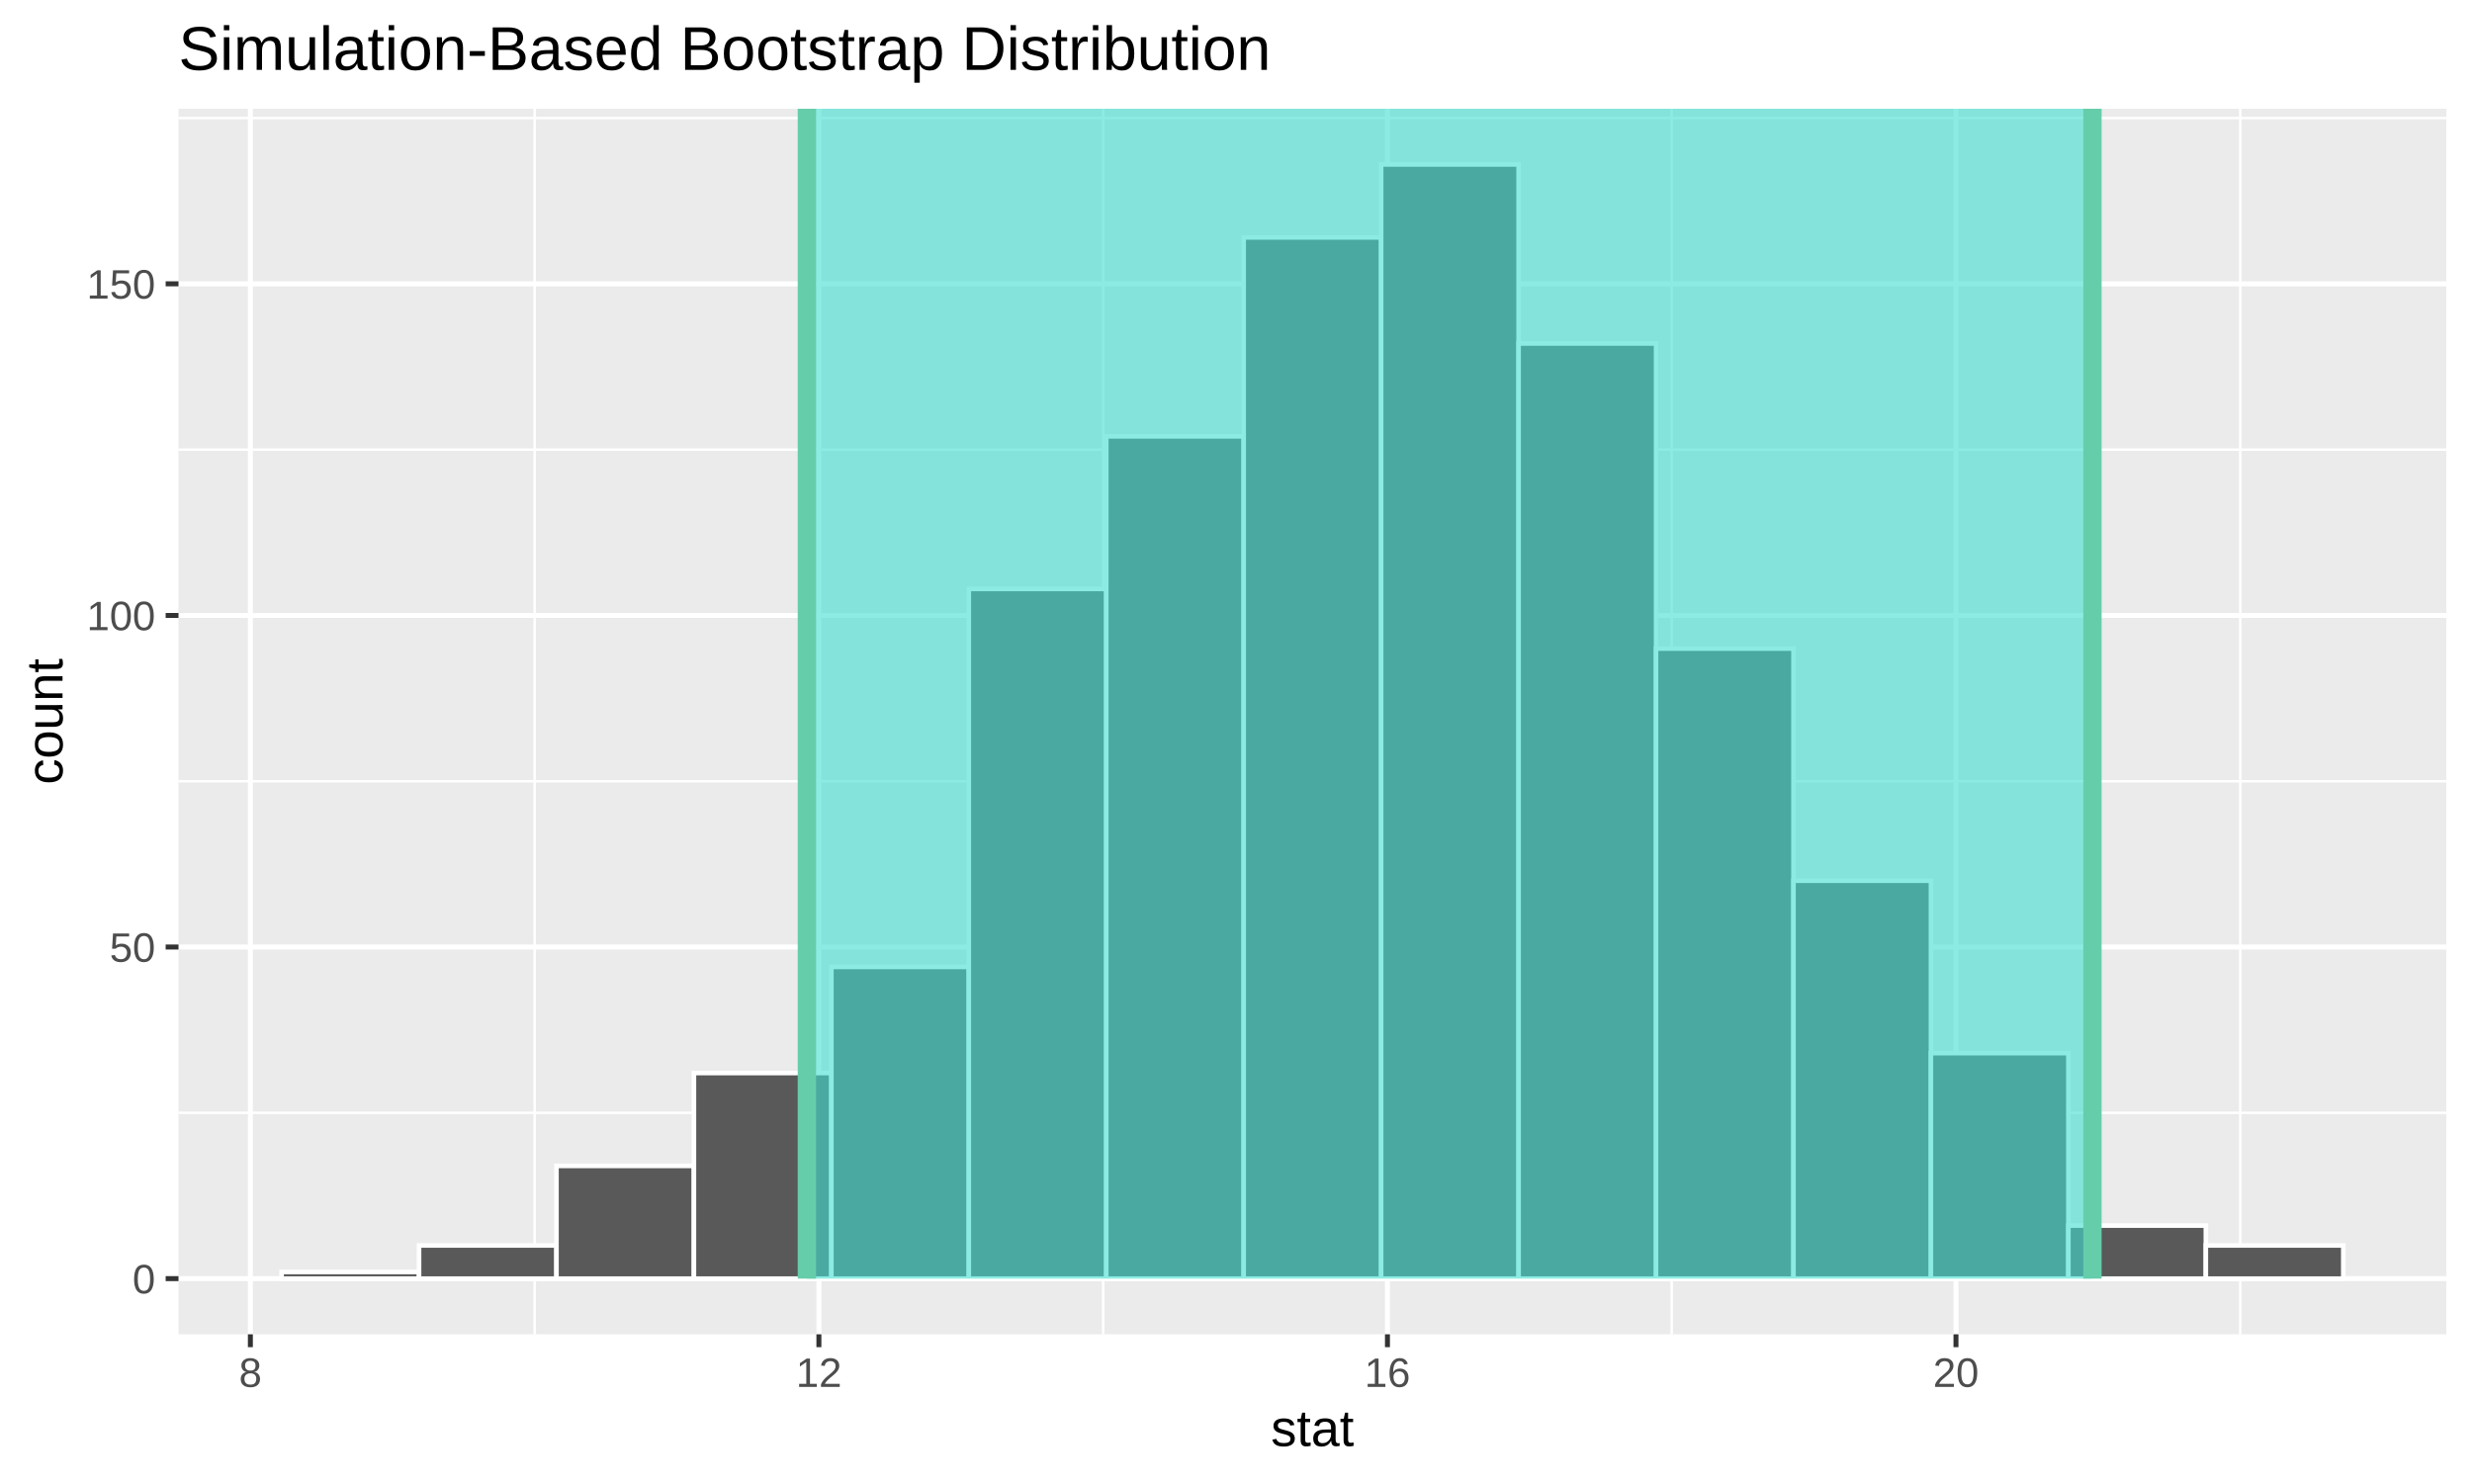
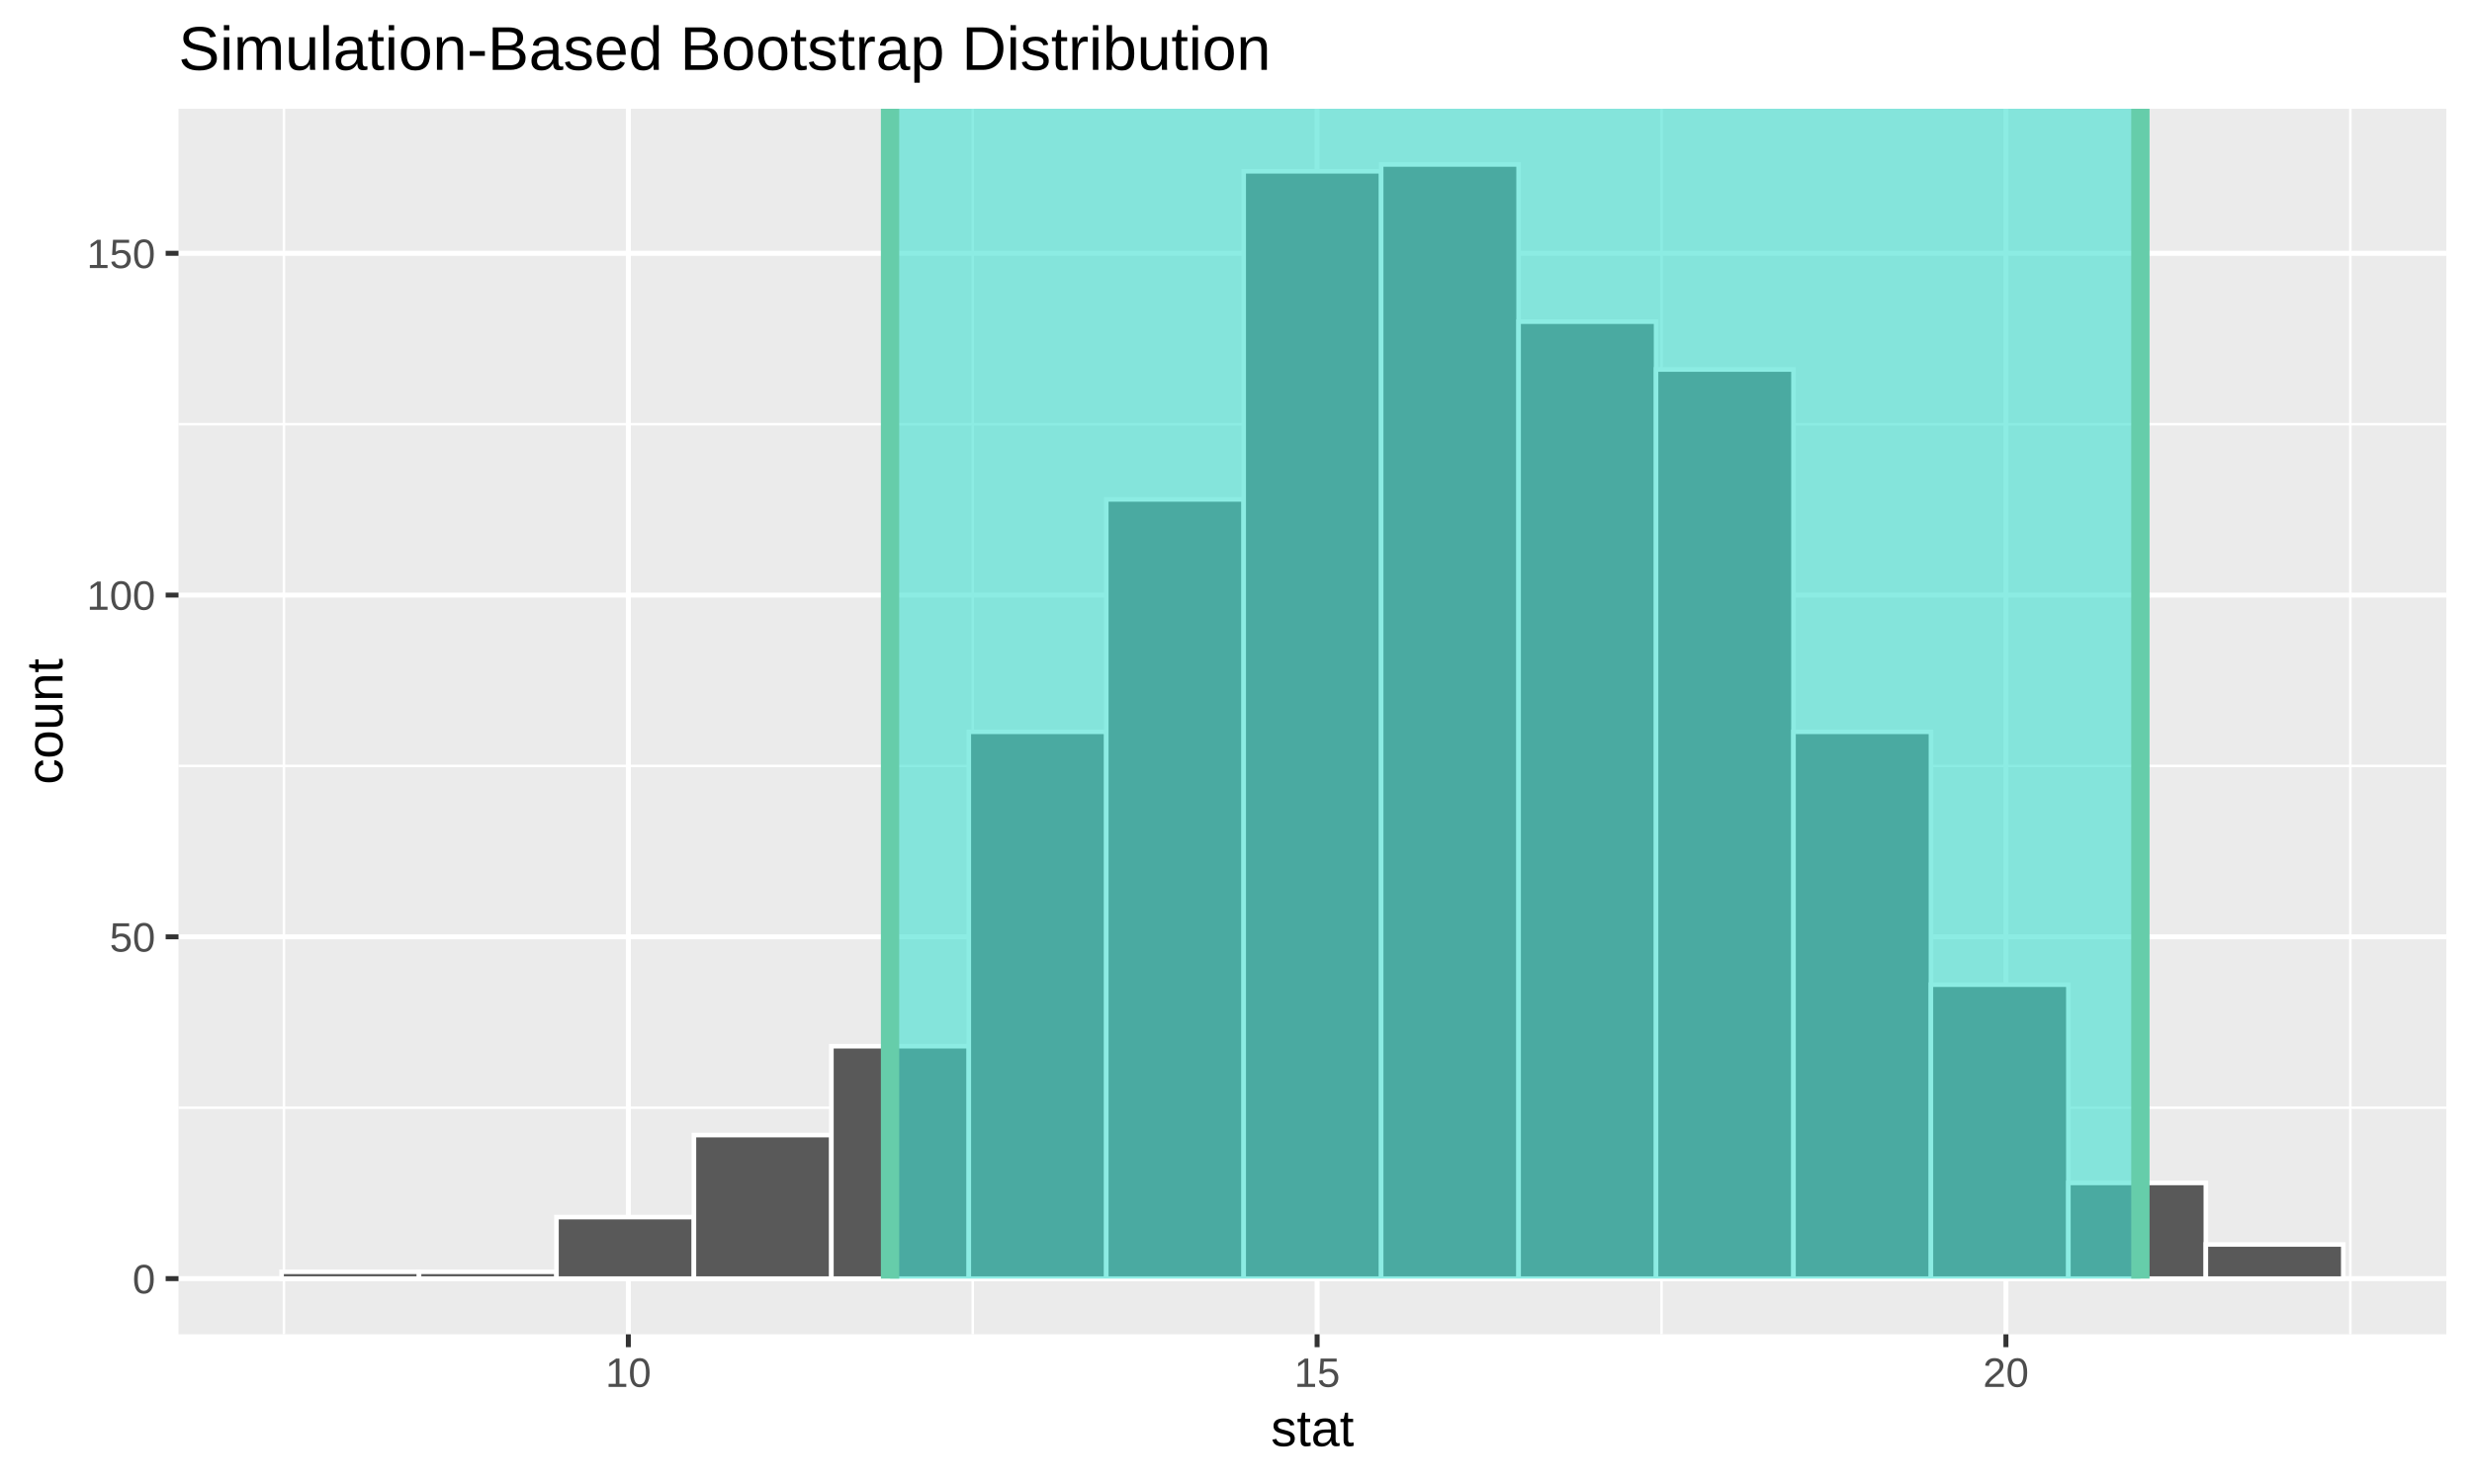
<svg xmlns="http://www.w3.org/2000/svg" viewBox="0 0 576.00 345.60">
  <defs>
    <style type="text/css">
    line, polyline, polygon, path, rect, circle {
      fill: none;
      stroke: #000000;
      stroke-linecap: round;
      stroke-linejoin: round;
      stroke-miterlimit: 10.00;
    }
  </style>
  </defs>
  <rect width="100%" height="100%" style="stroke: none; fill: #FFFFFF;" />
  <rect x="0" y="0.00" width="576.00" height="345.60" style="stroke-width: 1.16; stroke: #FFFFFF; fill: #FFFFFF;" />
  <defs>
    <clipPath id="cpNDEuNTl8NTcwLjAyfDMxMC45NXwyNS4zNA==">
      <rect x="41.59" y="25.34" width="528.43" height="285.61" />
    </clipPath>
  </defs>
  <rect x="41.59" y="25.34" width="528.43" height="285.61" style="stroke-width: 1.16; stroke: none; fill: #EBEBEB;" clip-path="url(#cpNDEuNTl8NTcwLjAyfDMxMC45NXwyNS4zNA==)" />
-   <polyline points="41.59,259.33 570.02,259.33 " style="stroke-width: 0.58; stroke: #FFFFFF; stroke-linecap: butt;" clip-path="url(#cpNDEuNTl8NTcwLjAyfDMxMC45NXwyNS4zNA==)" />
-   <polyline points="41.59,182.06 570.02,182.06 " style="stroke-width: 0.58; stroke: #FFFFFF; stroke-linecap: butt;" clip-path="url(#cpNDEuNTl8NTcwLjAyfDMxMC45NXwyNS4zNA==)" />
-   <polyline points="41.59,104.78 570.02,104.78 " style="stroke-width: 0.58; stroke: #FFFFFF; stroke-linecap: butt;" clip-path="url(#cpNDEuNTl8NTcwLjAyfDMxMC45NXwyNS4zNA==)" />
-   <polyline points="41.59,27.51 570.02,27.51 " style="stroke-width: 0.58; stroke: #FFFFFF; stroke-linecap: butt;" clip-path="url(#cpNDEuNTl8NTcwLjAyfDMxMC45NXwyNS4zNA==)" />
-   <polyline points="124.58,310.95 124.58,25.34 " style="stroke-width: 0.58; stroke: #FFFFFF; stroke-linecap: butt;" clip-path="url(#cpNDEuNTl8NTcwLjAyfDMxMC45NXwyNS4zNA==)" />
-   <polyline points="257.05,310.95 257.05,25.34 " style="stroke-width: 0.58; stroke: #FFFFFF; stroke-linecap: butt;" clip-path="url(#cpNDEuNTl8NTcwLjAyfDMxMC45NXwyNS4zNA==)" />
-   <polyline points="389.52,310.95 389.52,25.34 " style="stroke-width: 0.58; stroke: #FFFFFF; stroke-linecap: butt;" clip-path="url(#cpNDEuNTl8NTcwLjAyfDMxMC45NXwyNS4zNA==)" />
-   <polyline points="522.00,310.95 522.00,25.34 " style="stroke-width: 0.58; stroke: #FFFFFF; stroke-linecap: butt;" clip-path="url(#cpNDEuNTl8NTcwLjAyfDMxMC45NXwyNS4zNA==)" />
+   <polyline points="41.59,258.15 570.02,258.15 " style="stroke-width: 0.58; stroke: #FFFFFF; stroke-linecap: butt;" clip-path="url(#cpNDEuNTl8NTcwLjAyfDMxMC45NXwyNS4zNA==)" />
+   <polyline points="41.59,178.50 570.02,178.50 " style="stroke-width: 0.58; stroke: #FFFFFF; stroke-linecap: butt;" clip-path="url(#cpNDEuNTl8NTcwLjAyfDMxMC45NXwyNS4zNA==)" />
+   <polyline points="41.59,98.86 570.02,98.86 " style="stroke-width: 0.58; stroke: #FFFFFF; stroke-linecap: butt;" clip-path="url(#cpNDEuNTl8NTcwLjAyfDMxMC45NXwyNS4zNA==)" />
+   <polyline points="66.16,310.95 66.16,25.34 " style="stroke-width: 0.58; stroke: #FFFFFF; stroke-linecap: butt;" clip-path="url(#cpNDEuNTl8NTcwLjAyfDMxMC45NXwyNS4zNA==)" />
+   <polyline points="226.66,310.95 226.66,25.34 " style="stroke-width: 0.58; stroke: #FFFFFF; stroke-linecap: butt;" clip-path="url(#cpNDEuNTl8NTcwLjAyfDMxMC45NXwyNS4zNA==)" />
+   <polyline points="387.15,310.95 387.15,25.34 " style="stroke-width: 0.58; stroke: #FFFFFF; stroke-linecap: butt;" clip-path="url(#cpNDEuNTl8NTcwLjAyfDMxMC45NXwyNS4zNA==)" />
+   <polyline points="547.65,310.95 547.65,25.34 " style="stroke-width: 0.58; stroke: #FFFFFF; stroke-linecap: butt;" clip-path="url(#cpNDEuNTl8NTcwLjAyfDMxMC45NXwyNS4zNA==)" />
  <polyline points="41.59,297.97 570.02,297.97 " style="stroke-width: 1.16; stroke: #FFFFFF; stroke-linecap: butt;" clip-path="url(#cpNDEuNTl8NTcwLjAyfDMxMC45NXwyNS4zNA==)" />
-   <polyline points="41.59,220.69 570.02,220.69 " style="stroke-width: 1.16; stroke: #FFFFFF; stroke-linecap: butt;" clip-path="url(#cpNDEuNTl8NTcwLjAyfDMxMC45NXwyNS4zNA==)" />
-   <polyline points="41.59,143.42 570.02,143.42 " style="stroke-width: 1.16; stroke: #FFFFFF; stroke-linecap: butt;" clip-path="url(#cpNDEuNTl8NTcwLjAyfDMxMC45NXwyNS4zNA==)" />
-   <polyline points="41.59,66.14 570.02,66.14 " style="stroke-width: 1.16; stroke: #FFFFFF; stroke-linecap: butt;" clip-path="url(#cpNDEuNTl8NTcwLjAyfDMxMC45NXwyNS4zNA==)" />
-   <polyline points="58.34,310.95 58.34,25.34 " style="stroke-width: 1.16; stroke: #FFFFFF; stroke-linecap: butt;" clip-path="url(#cpNDEuNTl8NTcwLjAyfDMxMC45NXwyNS4zNA==)" />
-   <polyline points="190.81,310.95 190.81,25.34 " style="stroke-width: 1.16; stroke: #FFFFFF; stroke-linecap: butt;" clip-path="url(#cpNDEuNTl8NTcwLjAyfDMxMC45NXwyNS4zNA==)" />
-   <polyline points="323.29,310.95 323.29,25.34 " style="stroke-width: 1.16; stroke: #FFFFFF; stroke-linecap: butt;" clip-path="url(#cpNDEuNTl8NTcwLjAyfDMxMC45NXwyNS4zNA==)" />
-   <polyline points="455.76,310.95 455.76,25.34 " style="stroke-width: 1.16; stroke: #FFFFFF; stroke-linecap: butt;" clip-path="url(#cpNDEuNTl8NTcwLjAyfDMxMC45NXwyNS4zNA==)" />
-   <rect x="65.61" y="296.42" width="32.03" height="1.55" style="stroke-width: 1.07; stroke: #FFFFFF; stroke-linecap: square; stroke-linejoin: miter; fill: #595959;" clip-path="url(#cpNDEuNTl8NTcwLjAyfDMxMC45NXwyNS4zNA==)" />
-   <rect x="97.64" y="290.24" width="32.03" height="7.73" style="stroke-width: 1.07; stroke: #FFFFFF; stroke-linecap: square; stroke-linejoin: miter; fill: #595959;" clip-path="url(#cpNDEuNTl8NTcwLjAyfDMxMC45NXwyNS4zNA==)" />
-   <rect x="129.66" y="271.70" width="32.03" height="26.27" style="stroke-width: 1.07; stroke: #FFFFFF; stroke-linecap: square; stroke-linejoin: miter; fill: #595959;" clip-path="url(#cpNDEuNTl8NTcwLjAyfDMxMC45NXwyNS4zNA==)" />
-   <rect x="161.69" y="250.06" width="32.03" height="47.91" style="stroke-width: 1.07; stroke: #FFFFFF; stroke-linecap: square; stroke-linejoin: miter; fill: #595959;" clip-path="url(#cpNDEuNTl8NTcwLjAyfDMxMC45NXwyNS4zNA==)" />
-   <rect x="193.72" y="225.33" width="32.03" height="72.64" style="stroke-width: 1.07; stroke: #FFFFFF; stroke-linecap: square; stroke-linejoin: miter; fill: #595959;" clip-path="url(#cpNDEuNTl8NTcwLjAyfDMxMC45NXwyNS4zNA==)" />
-   <rect x="225.74" y="137.24" width="32.03" height="160.73" style="stroke-width: 1.07; stroke: #FFFFFF; stroke-linecap: square; stroke-linejoin: miter; fill: #595959;" clip-path="url(#cpNDEuNTl8NTcwLjAyfDMxMC45NXwyNS4zNA==)" />
-   <rect x="257.77" y="101.69" width="32.03" height="196.28" style="stroke-width: 1.07; stroke: #FFFFFF; stroke-linecap: square; stroke-linejoin: miter; fill: #595959;" clip-path="url(#cpNDEuNTl8NTcwLjAyfDMxMC45NXwyNS4zNA==)" />
-   <rect x="289.79" y="55.33" width="32.03" height="242.64" style="stroke-width: 1.07; stroke: #FFFFFF; stroke-linecap: square; stroke-linejoin: miter; fill: #595959;" clip-path="url(#cpNDEuNTl8NTcwLjAyfDMxMC45NXwyNS4zNA==)" />
+   <polyline points="41.59,218.32 570.02,218.32 " style="stroke-width: 1.16; stroke: #FFFFFF; stroke-linecap: butt;" clip-path="url(#cpNDEuNTl8NTcwLjAyfDMxMC45NXwyNS4zNA==)" />
+   <polyline points="41.59,138.68 570.02,138.68 " style="stroke-width: 1.16; stroke: #FFFFFF; stroke-linecap: butt;" clip-path="url(#cpNDEuNTl8NTcwLjAyfDMxMC45NXwyNS4zNA==)" />
+   <polyline points="41.59,59.03 570.02,59.03 " style="stroke-width: 1.16; stroke: #FFFFFF; stroke-linecap: butt;" clip-path="url(#cpNDEuNTl8NTcwLjAyfDMxMC45NXwyNS4zNA==)" />
+   <polyline points="146.41,310.95 146.41,25.34 " style="stroke-width: 1.16; stroke: #FFFFFF; stroke-linecap: butt;" clip-path="url(#cpNDEuNTl8NTcwLjAyfDMxMC45NXwyNS4zNA==)" />
+   <polyline points="306.90,310.95 306.90,25.34 " style="stroke-width: 1.16; stroke: #FFFFFF; stroke-linecap: butt;" clip-path="url(#cpNDEuNTl8NTcwLjAyfDMxMC45NXwyNS4zNA==)" />
+   <polyline points="467.40,310.95 467.40,25.34 " style="stroke-width: 1.16; stroke: #FFFFFF; stroke-linecap: butt;" clip-path="url(#cpNDEuNTl8NTcwLjAyfDMxMC45NXwyNS4zNA==)" />
+   <rect x="65.61" y="296.38" width="32.03" height="1.59" style="stroke-width: 1.07; stroke: #FFFFFF; stroke-linecap: square; stroke-linejoin: miter; fill: #595959;" clip-path="url(#cpNDEuNTl8NTcwLjAyfDMxMC45NXwyNS4zNA==)" />
+   <rect x="97.64" y="296.38" width="32.03" height="1.59" style="stroke-width: 1.07; stroke: #FFFFFF; stroke-linecap: square; stroke-linejoin: miter; fill: #595959;" clip-path="url(#cpNDEuNTl8NTcwLjAyfDMxMC45NXwyNS4zNA==)" />
+   <rect x="129.66" y="283.63" width="32.03" height="14.34" style="stroke-width: 1.07; stroke: #FFFFFF; stroke-linecap: square; stroke-linejoin: miter; fill: #595959;" clip-path="url(#cpNDEuNTl8NTcwLjAyfDMxMC45NXwyNS4zNA==)" />
+   <rect x="161.69" y="264.52" width="32.03" height="33.45" style="stroke-width: 1.07; stroke: #FFFFFF; stroke-linecap: square; stroke-linejoin: miter; fill: #595959;" clip-path="url(#cpNDEuNTl8NTcwLjAyfDMxMC45NXwyNS4zNA==)" />
+   <rect x="193.72" y="243.81" width="32.03" height="54.16" style="stroke-width: 1.07; stroke: #FFFFFF; stroke-linecap: square; stroke-linejoin: miter; fill: #595959;" clip-path="url(#cpNDEuNTl8NTcwLjAyfDMxMC45NXwyNS4zNA==)" />
+   <rect x="225.74" y="170.54" width="32.03" height="127.43" style="stroke-width: 1.07; stroke: #FFFFFF; stroke-linecap: square; stroke-linejoin: miter; fill: #595959;" clip-path="url(#cpNDEuNTl8NTcwLjAyfDMxMC45NXwyNS4zNA==)" />
+   <rect x="257.77" y="116.38" width="32.03" height="181.59" style="stroke-width: 1.07; stroke: #FFFFFF; stroke-linecap: square; stroke-linejoin: miter; fill: #595959;" clip-path="url(#cpNDEuNTl8NTcwLjAyfDMxMC45NXwyNS4zNA==)" />
+   <rect x="289.79" y="39.92" width="32.03" height="258.05" style="stroke-width: 1.07; stroke: #FFFFFF; stroke-linecap: square; stroke-linejoin: miter; fill: #595959;" clip-path="url(#cpNDEuNTl8NTcwLjAyfDMxMC45NXwyNS4zNA==)" />
  <rect x="321.82" y="38.33" width="32.03" height="259.64" style="stroke-width: 1.07; stroke: #FFFFFF; stroke-linecap: square; stroke-linejoin: miter; fill: #595959;" clip-path="url(#cpNDEuNTl8NTcwLjAyfDMxMC45NXwyNS4zNA==)" />
-   <rect x="353.85" y="80.05" width="32.03" height="217.92" style="stroke-width: 1.07; stroke: #FFFFFF; stroke-linecap: square; stroke-linejoin: miter; fill: #595959;" clip-path="url(#cpNDEuNTl8NTcwLjAyfDMxMC45NXwyNS4zNA==)" />
-   <rect x="385.87" y="151.15" width="32.03" height="146.82" style="stroke-width: 1.07; stroke: #FFFFFF; stroke-linecap: square; stroke-linejoin: miter; fill: #595959;" clip-path="url(#cpNDEuNTl8NTcwLjAyfDMxMC45NXwyNS4zNA==)" />
-   <rect x="417.90" y="205.24" width="32.03" height="92.73" style="stroke-width: 1.07; stroke: #FFFFFF; stroke-linecap: square; stroke-linejoin: miter; fill: #595959;" clip-path="url(#cpNDEuNTl8NTcwLjAyfDMxMC45NXwyNS4zNA==)" />
-   <rect x="449.92" y="245.42" width="32.03" height="52.55" style="stroke-width: 1.07; stroke: #FFFFFF; stroke-linecap: square; stroke-linejoin: miter; fill: #595959;" clip-path="url(#cpNDEuNTl8NTcwLjAyfDMxMC45NXwyNS4zNA==)" />
-   <rect x="481.95" y="285.61" width="32.03" height="12.36" style="stroke-width: 1.07; stroke: #FFFFFF; stroke-linecap: square; stroke-linejoin: miter; fill: #595959;" clip-path="url(#cpNDEuNTl8NTcwLjAyfDMxMC45NXwyNS4zNA==)" />
-   <rect x="513.98" y="290.24" width="32.03" height="7.73" style="stroke-width: 1.07; stroke: #FFFFFF; stroke-linecap: square; stroke-linejoin: miter; fill: #595959;" clip-path="url(#cpNDEuNTl8NTcwLjAyfDMxMC45NXwyNS4zNA==)" />
-   <rect x="188.01" y="25.34" width="299.55" height="272.63" style="stroke-width: 1.07; stroke: none; stroke-linecap: square; stroke-linejoin: miter; fill: #40E0D0; fill-opacity: 0.60;" clip-path="url(#cpNDEuNTl8NTcwLjAyfDMxMC45NXwyNS4zNA==)" />
-   <line x1="188.01" y1="297.97" x2="188.01" y2="25.34" style="stroke-width: 4.27; stroke: #66CDAA; stroke-linecap: butt;" clip-path="url(#cpNDEuNTl8NTcwLjAyfDMxMC45NXwyNS4zNA==)" />
-   <line x1="487.56" y1="297.97" x2="487.56" y2="25.34" style="stroke-width: 4.27; stroke: #66CDAA; stroke-linecap: butt;" clip-path="url(#cpNDEuNTl8NTcwLjAyfDMxMC45NXwyNS4zNA==)" />
+   <rect x="353.85" y="74.96" width="32.03" height="223.01" style="stroke-width: 1.07; stroke: #FFFFFF; stroke-linecap: square; stroke-linejoin: miter; fill: #595959;" clip-path="url(#cpNDEuNTl8NTcwLjAyfDMxMC45NXwyNS4zNA==)" />
+   <rect x="385.87" y="86.11" width="32.03" height="211.86" style="stroke-width: 1.07; stroke: #FFFFFF; stroke-linecap: square; stroke-linejoin: miter; fill: #595959;" clip-path="url(#cpNDEuNTl8NTcwLjAyfDMxMC45NXwyNS4zNA==)" />
+   <rect x="417.90" y="170.54" width="32.03" height="127.43" style="stroke-width: 1.07; stroke: #FFFFFF; stroke-linecap: square; stroke-linejoin: miter; fill: #595959;" clip-path="url(#cpNDEuNTl8NTcwLjAyfDMxMC45NXwyNS4zNA==)" />
+   <rect x="449.92" y="229.47" width="32.03" height="68.50" style="stroke-width: 1.07; stroke: #FFFFFF; stroke-linecap: square; stroke-linejoin: miter; fill: #595959;" clip-path="url(#cpNDEuNTl8NTcwLjAyfDMxMC45NXwyNS4zNA==)" />
+   <rect x="481.95" y="275.67" width="32.03" height="22.30" style="stroke-width: 1.07; stroke: #FFFFFF; stroke-linecap: square; stroke-linejoin: miter; fill: #595959;" clip-path="url(#cpNDEuNTl8NTcwLjAyfDMxMC45NXwyNS4zNA==)" />
+   <rect x="513.98" y="290.01" width="32.03" height="7.96" style="stroke-width: 1.07; stroke: #FFFFFF; stroke-linecap: square; stroke-linejoin: miter; fill: #595959;" clip-path="url(#cpNDEuNTl8NTcwLjAyfDMxMC45NXwyNS4zNA==)" />
+   <rect x="207.39" y="25.34" width="291.35" height="272.63" style="stroke-width: 1.07; stroke: none; stroke-linecap: square; stroke-linejoin: miter; fill: #40E0D0; fill-opacity: 0.60;" clip-path="url(#cpNDEuNTl8NTcwLjAyfDMxMC45NXwyNS4zNA==)" />
+   <line x1="207.39" y1="297.97" x2="207.39" y2="25.34" style="stroke-width: 4.27; stroke: #66CDAA; stroke-linecap: butt;" clip-path="url(#cpNDEuNTl8NTcwLjAyfDMxMC45NXwyNS4zNA==)" />
+   <line x1="498.73" y1="297.97" x2="498.73" y2="25.34" style="stroke-width: 4.27; stroke: #66CDAA; stroke-linecap: butt;" clip-path="url(#cpNDEuNTl8NTcwLjAyfDMxMC45NXwyNS4zNA==)" />
  <defs>
    <clipPath id="cpMC4wMHw1NzYuMDB8MzQ1LjYwfDAuMDA=">
      <rect x="0.00" y="0.00" width="576.00" height="345.60" />
    </clipPath>
  </defs>
  <g clip-path="url(#cpMC4wMHw1NzYuMDB8MzQ1LjYwfDAuMDA=)">
    <text x="30.87" y="301.41" style="font-size: 9.60px; fill: #4D4D4D; font-family: Arial;" textLength="5.34px" lengthAdjust="spacingAndGlyphs">0</text>
  </g>
  <g clip-path="url(#cpMC4wMHw1NzYuMDB8MzQ1LjYwfDAuMDA=)">
-     <text x="25.54" y="224.13" style="font-size: 9.60px; fill: #4D4D4D; font-family: Arial;" textLength="10.68px" lengthAdjust="spacingAndGlyphs">50</text>
+     <text x="25.54" y="221.76" style="font-size: 9.60px; fill: #4D4D4D; font-family: Arial;" textLength="10.68px" lengthAdjust="spacingAndGlyphs">50</text>
  </g>
  <g clip-path="url(#cpMC4wMHw1NzYuMDB8MzQ1LjYwfDAuMDA=)">
-     <text x="20.20" y="146.86" style="font-size: 9.60px; fill: #4D4D4D; font-family: Arial;" textLength="16.02px" lengthAdjust="spacingAndGlyphs">100</text>
+     <text x="20.20" y="142.11" style="font-size: 9.60px; fill: #4D4D4D; font-family: Arial;" textLength="16.02px" lengthAdjust="spacingAndGlyphs">100</text>
  </g>
  <g clip-path="url(#cpMC4wMHw1NzYuMDB8MzQ1LjYwfDAuMDA=)">
-     <text x="20.20" y="69.58" style="font-size: 9.60px; fill: #4D4D4D; font-family: Arial;" textLength="16.02px" lengthAdjust="spacingAndGlyphs">150</text>
+     <text x="20.20" y="62.47" style="font-size: 9.60px; fill: #4D4D4D; font-family: Arial;" textLength="16.02px" lengthAdjust="spacingAndGlyphs">150</text>
  </g>
  <polyline points="38.60,297.97 41.59,297.97 " style="stroke-width: 1.16; stroke: #333333; stroke-linecap: butt;" clip-path="url(#cpMC4wMHw1NzYuMDB8MzQ1LjYwfDAuMDA=)" />
-   <polyline points="38.60,220.69 41.59,220.69 " style="stroke-width: 1.16; stroke: #333333; stroke-linecap: butt;" clip-path="url(#cpMC4wMHw1NzYuMDB8MzQ1LjYwfDAuMDA=)" />
-   <polyline points="38.60,143.42 41.59,143.42 " style="stroke-width: 1.16; stroke: #333333; stroke-linecap: butt;" clip-path="url(#cpMC4wMHw1NzYuMDB8MzQ1LjYwfDAuMDA=)" />
-   <polyline points="38.60,66.14 41.59,66.14 " style="stroke-width: 1.16; stroke: #333333; stroke-linecap: butt;" clip-path="url(#cpMC4wMHw1NzYuMDB8MzQ1LjYwfDAuMDA=)" />
-   <polyline points="58.34,313.94 58.34,310.95 " style="stroke-width: 1.16; stroke: #333333; stroke-linecap: butt;" clip-path="url(#cpMC4wMHw1NzYuMDB8MzQ1LjYwfDAuMDA=)" />
-   <polyline points="190.81,313.94 190.81,310.95 " style="stroke-width: 1.16; stroke: #333333; stroke-linecap: butt;" clip-path="url(#cpMC4wMHw1NzYuMDB8MzQ1LjYwfDAuMDA=)" />
-   <polyline points="323.29,313.94 323.29,310.95 " style="stroke-width: 1.16; stroke: #333333; stroke-linecap: butt;" clip-path="url(#cpMC4wMHw1NzYuMDB8MzQ1LjYwfDAuMDA=)" />
-   <polyline points="455.76,313.94 455.76,310.95 " style="stroke-width: 1.16; stroke: #333333; stroke-linecap: butt;" clip-path="url(#cpMC4wMHw1NzYuMDB8MzQ1LjYwfDAuMDA=)" />
+   <polyline points="38.60,218.32 41.59,218.32 " style="stroke-width: 1.16; stroke: #333333; stroke-linecap: butt;" clip-path="url(#cpMC4wMHw1NzYuMDB8MzQ1LjYwfDAuMDA=)" />
+   <polyline points="38.60,138.68 41.59,138.68 " style="stroke-width: 1.16; stroke: #333333; stroke-linecap: butt;" clip-path="url(#cpMC4wMHw1NzYuMDB8MzQ1LjYwfDAuMDA=)" />
+   <polyline points="38.60,59.03 41.59,59.03 " style="stroke-width: 1.16; stroke: #333333; stroke-linecap: butt;" clip-path="url(#cpMC4wMHw1NzYuMDB8MzQ1LjYwfDAuMDA=)" />
+   <polyline points="146.41,313.94 146.41,310.95 " style="stroke-width: 1.16; stroke: #333333; stroke-linecap: butt;" clip-path="url(#cpMC4wMHw1NzYuMDB8MzQ1LjYwfDAuMDA=)" />
+   <polyline points="306.90,313.94 306.90,310.95 " style="stroke-width: 1.16; stroke: #333333; stroke-linecap: butt;" clip-path="url(#cpMC4wMHw1NzYuMDB8MzQ1LjYwfDAuMDA=)" />
+   <polyline points="467.40,313.94 467.40,310.95 " style="stroke-width: 1.16; stroke: #333333; stroke-linecap: butt;" clip-path="url(#cpMC4wMHw1NzYuMDB8MzQ1LjYwfDAuMDA=)" />
  <g clip-path="url(#cpMC4wMHw1NzYuMDB8MzQ1LjYwfDAuMDA=)">
-     <text x="55.67" y="323.20" style="font-size: 9.60px; fill: #4D4D4D; font-family: Arial;" textLength="5.34px" lengthAdjust="spacingAndGlyphs">8</text>
+     <text x="141.07" y="323.20" style="font-size: 9.60px; fill: #4D4D4D; font-family: Arial;" textLength="10.68px" lengthAdjust="spacingAndGlyphs">10</text>
  </g>
  <g clip-path="url(#cpMC4wMHw1NzYuMDB8MzQ1LjYwfDAuMDA=)">
-     <text x="185.47" y="323.20" style="font-size: 9.60px; fill: #4D4D4D; font-family: Arial;" textLength="10.68px" lengthAdjust="spacingAndGlyphs">12</text>
+     <text x="301.57" y="323.20" style="font-size: 9.60px; fill: #4D4D4D; font-family: Arial;" textLength="10.68px" lengthAdjust="spacingAndGlyphs">15</text>
  </g>
  <g clip-path="url(#cpMC4wMHw1NzYuMDB8MzQ1LjYwfDAuMDA=)">
-     <text x="317.95" y="323.20" style="font-size: 9.60px; fill: #4D4D4D; font-family: Arial;" textLength="10.68px" lengthAdjust="spacingAndGlyphs">16</text>
-   </g>
-   <g clip-path="url(#cpMC4wMHw1NzYuMDB8MzQ1LjYwfDAuMDA=)">
-     <text x="450.42" y="323.20" style="font-size: 9.60px; fill: #4D4D4D; font-family: Arial;" textLength="10.68px" lengthAdjust="spacingAndGlyphs">20</text>
+     <text x="462.06" y="323.20" style="font-size: 9.60px; fill: #4D4D4D; font-family: Arial;" textLength="10.68px" lengthAdjust="spacingAndGlyphs">20</text>
  </g>
  <g clip-path="url(#cpMC4wMHw1NzYuMDB8MzQ1LjYwfDAuMDA=)">
    <text x="296.14" y="336.98" style="font-size: 12.00px; font-family: Arial;" textLength="19.34px" lengthAdjust="spacingAndGlyphs">stat</text>
  </g>
  <g clip-path="url(#cpMC4wMHw1NzYuMDB8MzQ1LjYwfDAuMDA=)">
    <text transform="translate(14.57,182.83) rotate(-90)" style="font-size: 12.00px; font-family: Arial;" textLength="29.36px" lengthAdjust="spacingAndGlyphs">count</text>
  </g>
  <g clip-path="url(#cpMC4wMHw1NzYuMDB8MzQ1LjYwfDAuMDA=)">
    <text x="41.59" y="16.29" style="font-size: 14.40px; font-family: Arial;" textLength="254.52px" lengthAdjust="spacingAndGlyphs">Simulation-Based Bootstrap Distribution</text>
  </g>
</svg>
